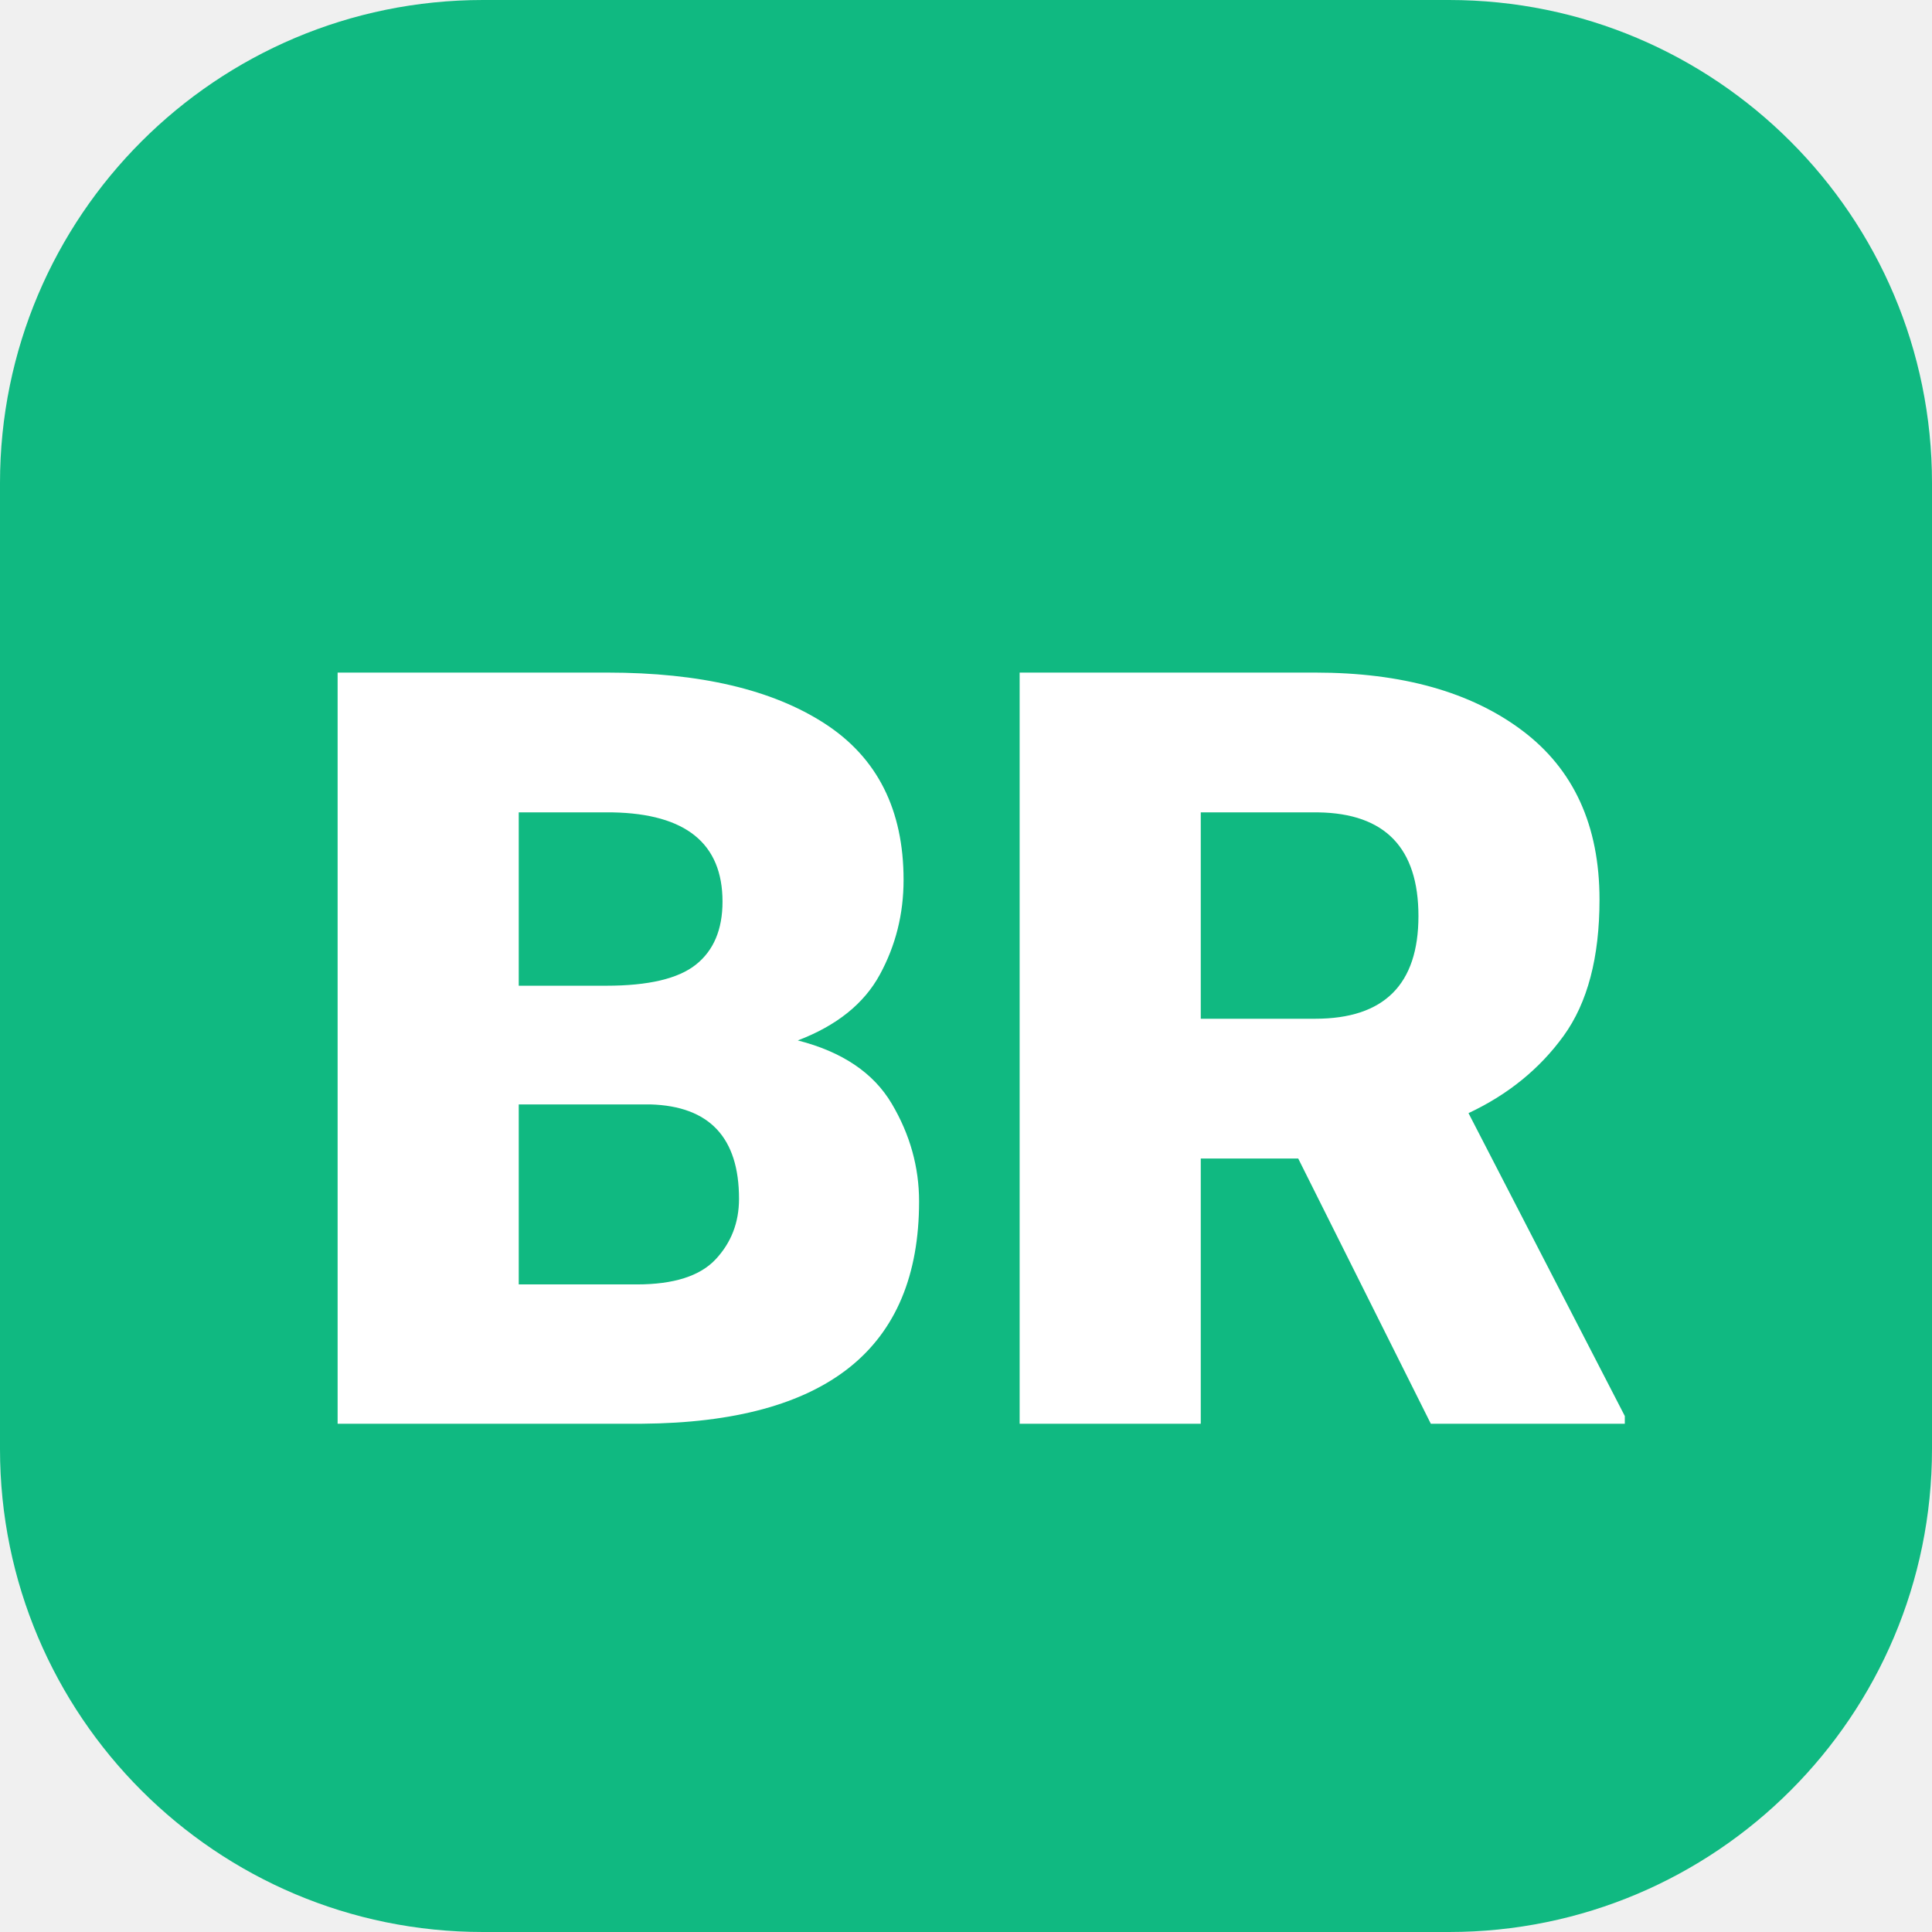
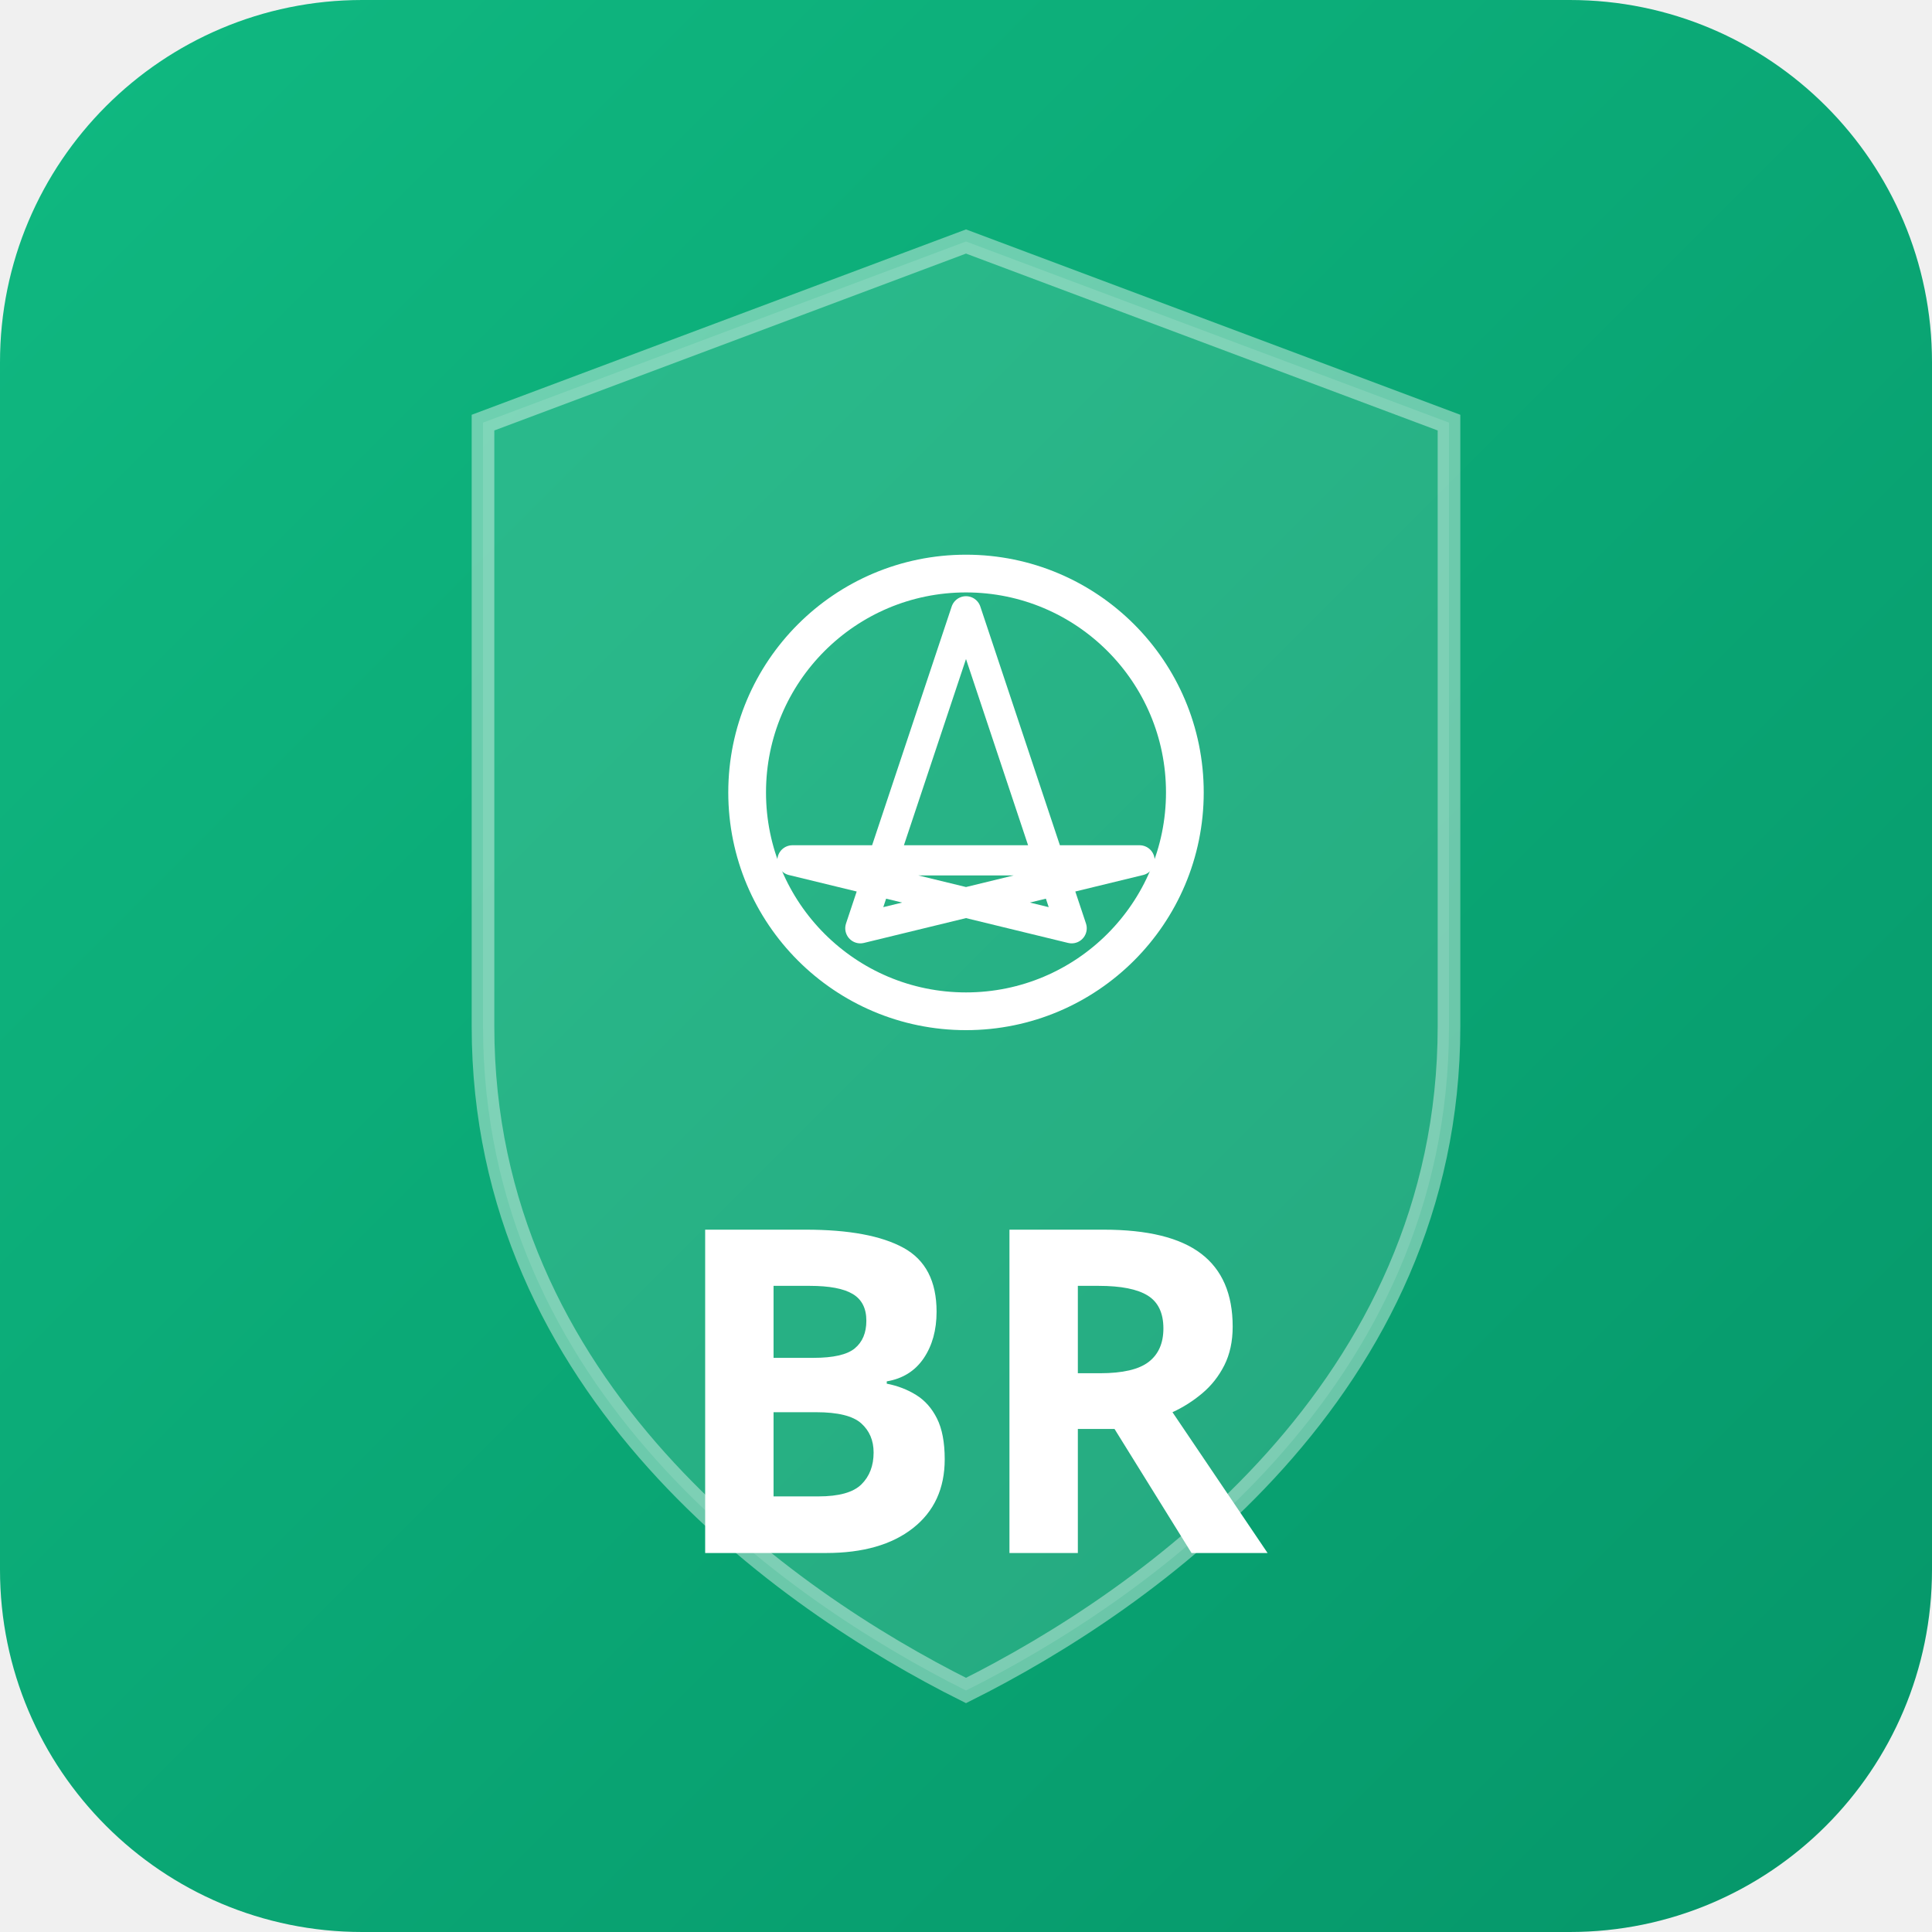
<svg xmlns="http://www.w3.org/2000/svg" viewBox="0 0 512 512">
-   <rect width="512" height="512" rx="128" fill="#10b981" />
-   <path d="M0 0h512v512H0z" fill="none" />
-   <text x="50%" y="55%" dominant-baseline="central" text-anchor="middle" font-family="system-ui, -apple-system, BlinkMacSystemFont, 'Segoe UI', Roboto, sans-serif" font-weight="900" font-size="280" fill="#ffffff" style="text-shadow: 0 4px 12px rgba(0,0,0,0.1);">BR</text>
+   <defs>
+     <linearGradient id="shieldGrad" x1="0%" y1="0%" x2="100%" y2="100%">
+       <stop offset="0%" style="stop-color:#10b981" />
+       <stop offset="100%" style="stop-color:#059669" />
+     </linearGradient>
+   </defs>
+   <rect width="512" height="512" rx="96" fill="url(#shieldGrad)" />
+   <path d="M256 64L128 112v160c0 96 80 152 128 176 48-24 128-80 128-176V112L256 64z" fill="rgba(255,255,255,0.12)" stroke="rgba(255,255,255,0.4)" stroke-width="6" />
+   <g transform="translate(256,210)">
+     <circle r="58" fill="none" stroke="white" stroke-width="10" />
+     <path d="M0-48 L28 36 L-46 18 L46 18 L-28 36 Z" fill="none" stroke="white" stroke-width="8" stroke-linejoin="round" />
+   </g>
+   <text x="256" y="365" dominant-baseline="central" text-anchor="middle" font-family="system-ui, sans-serif" font-weight="800" font-size="120" fill="white">BR</text>
</svg>
